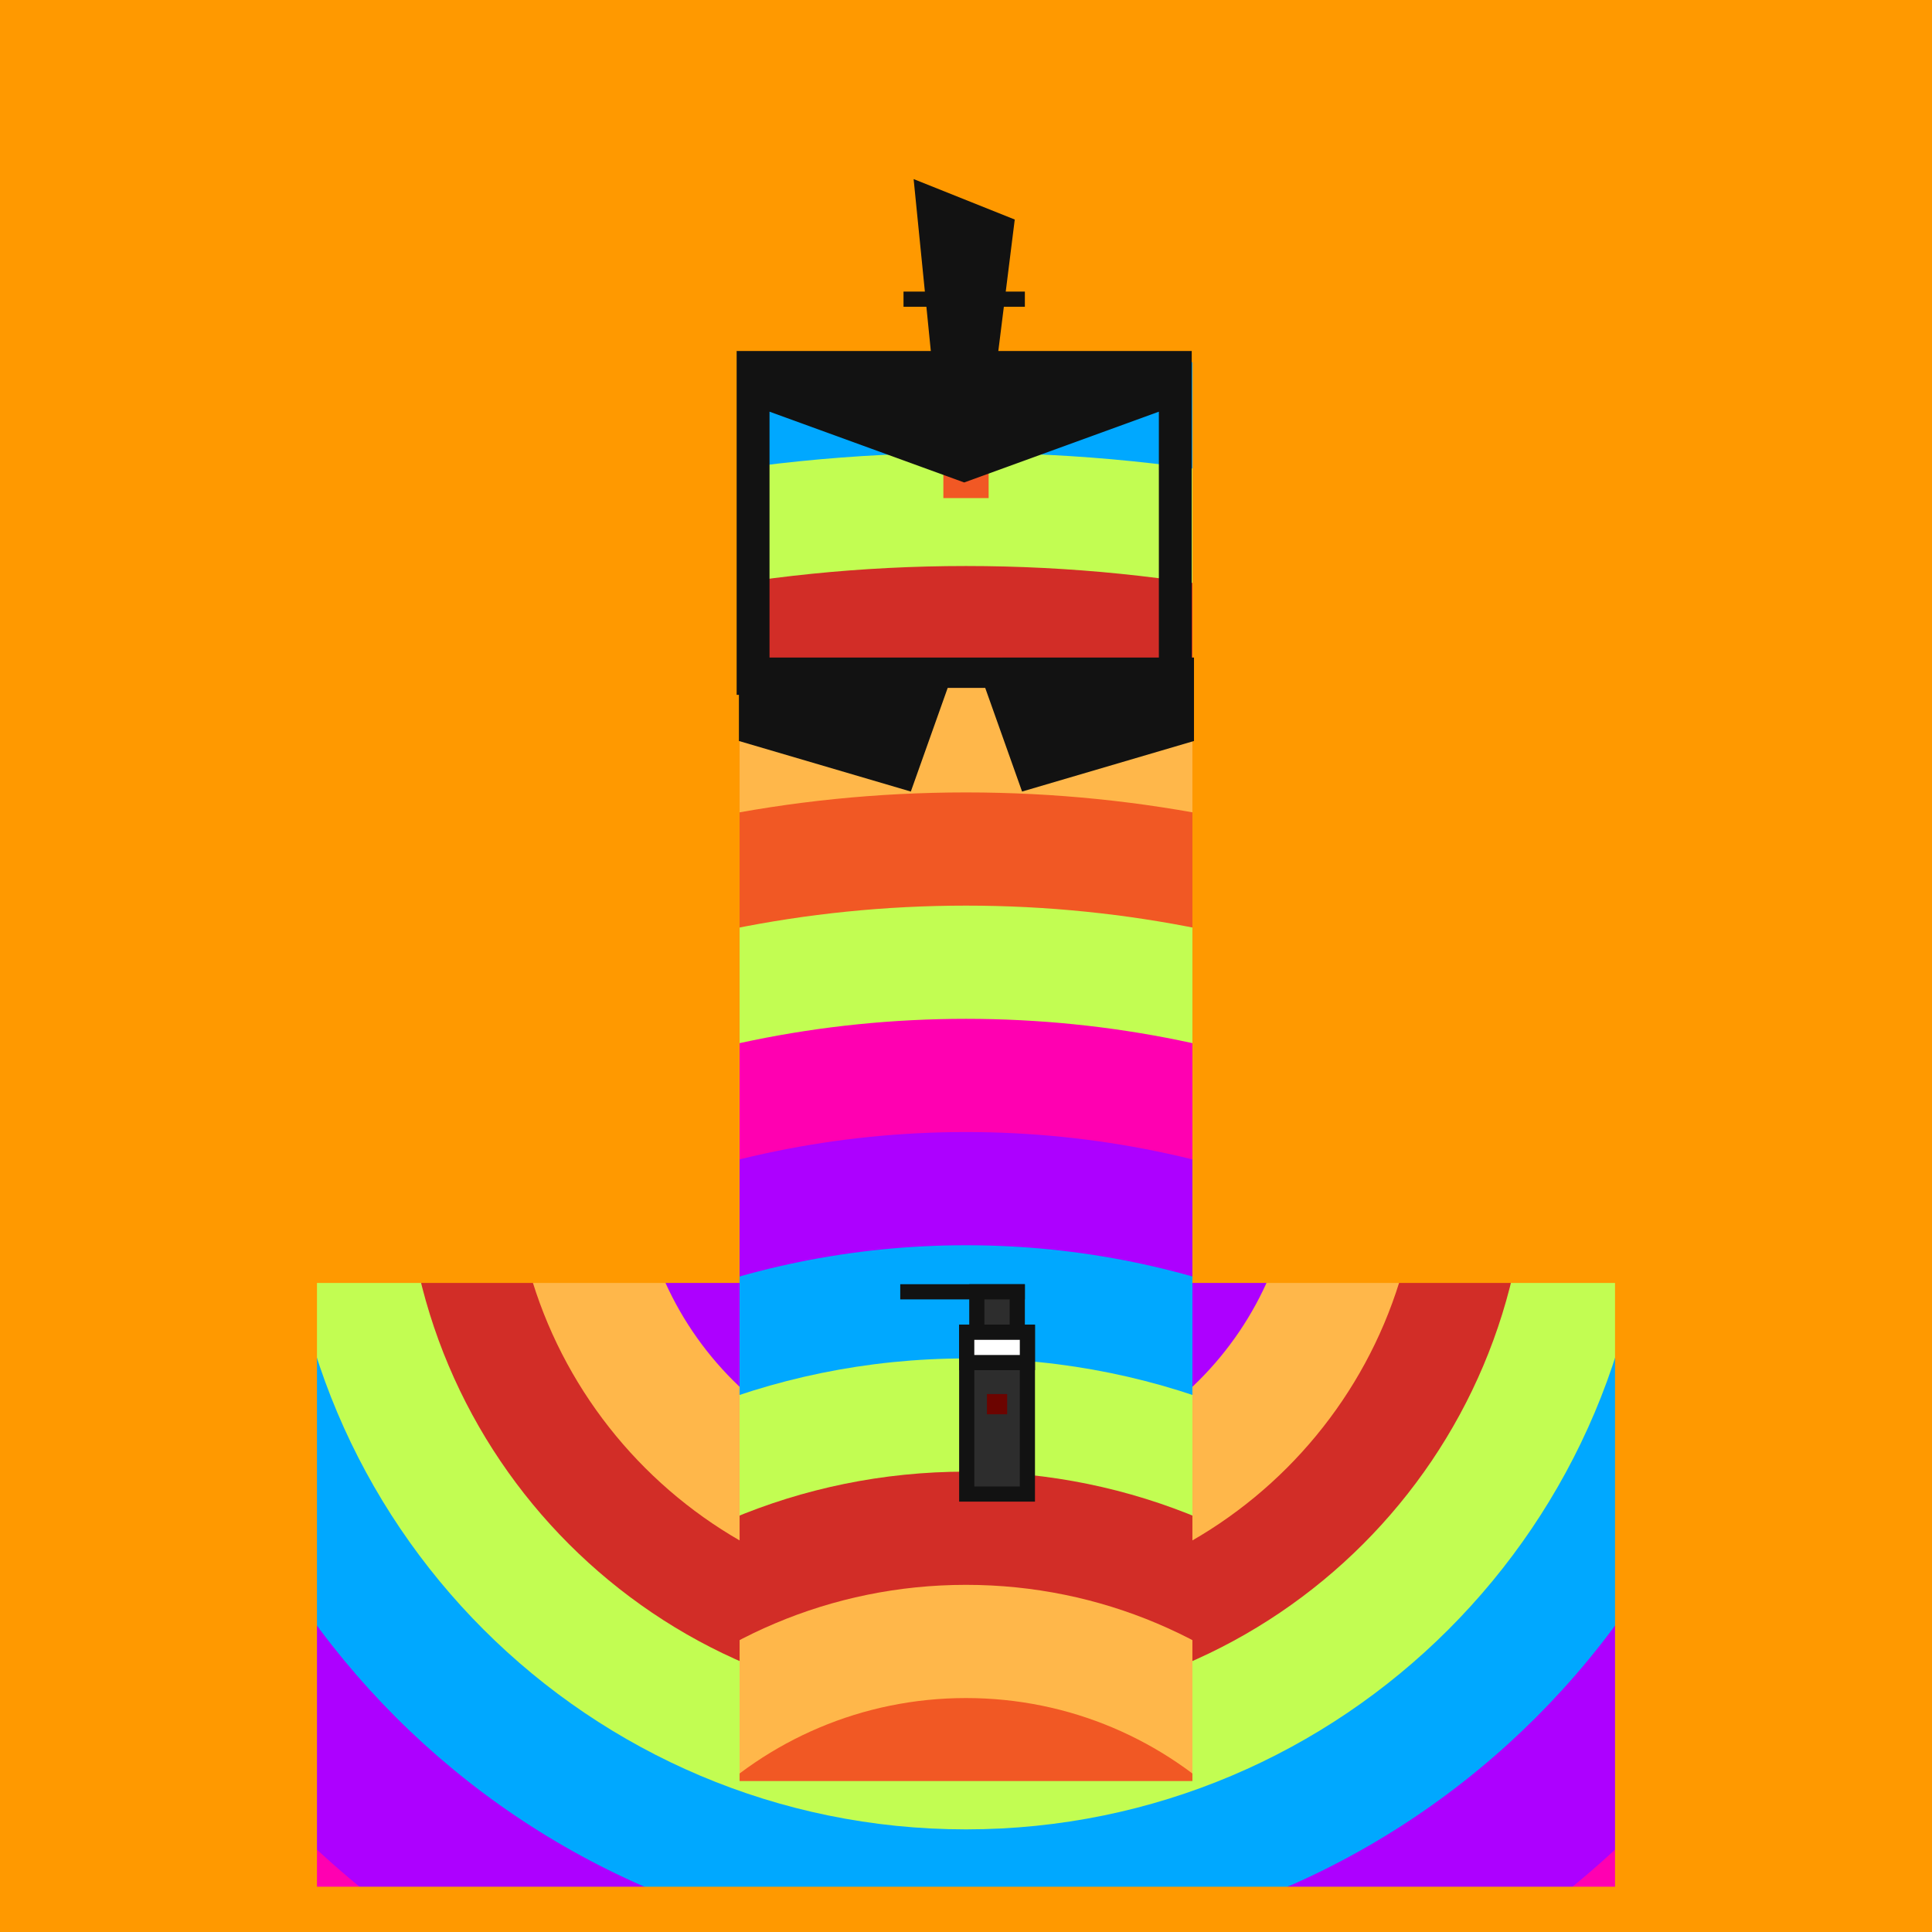
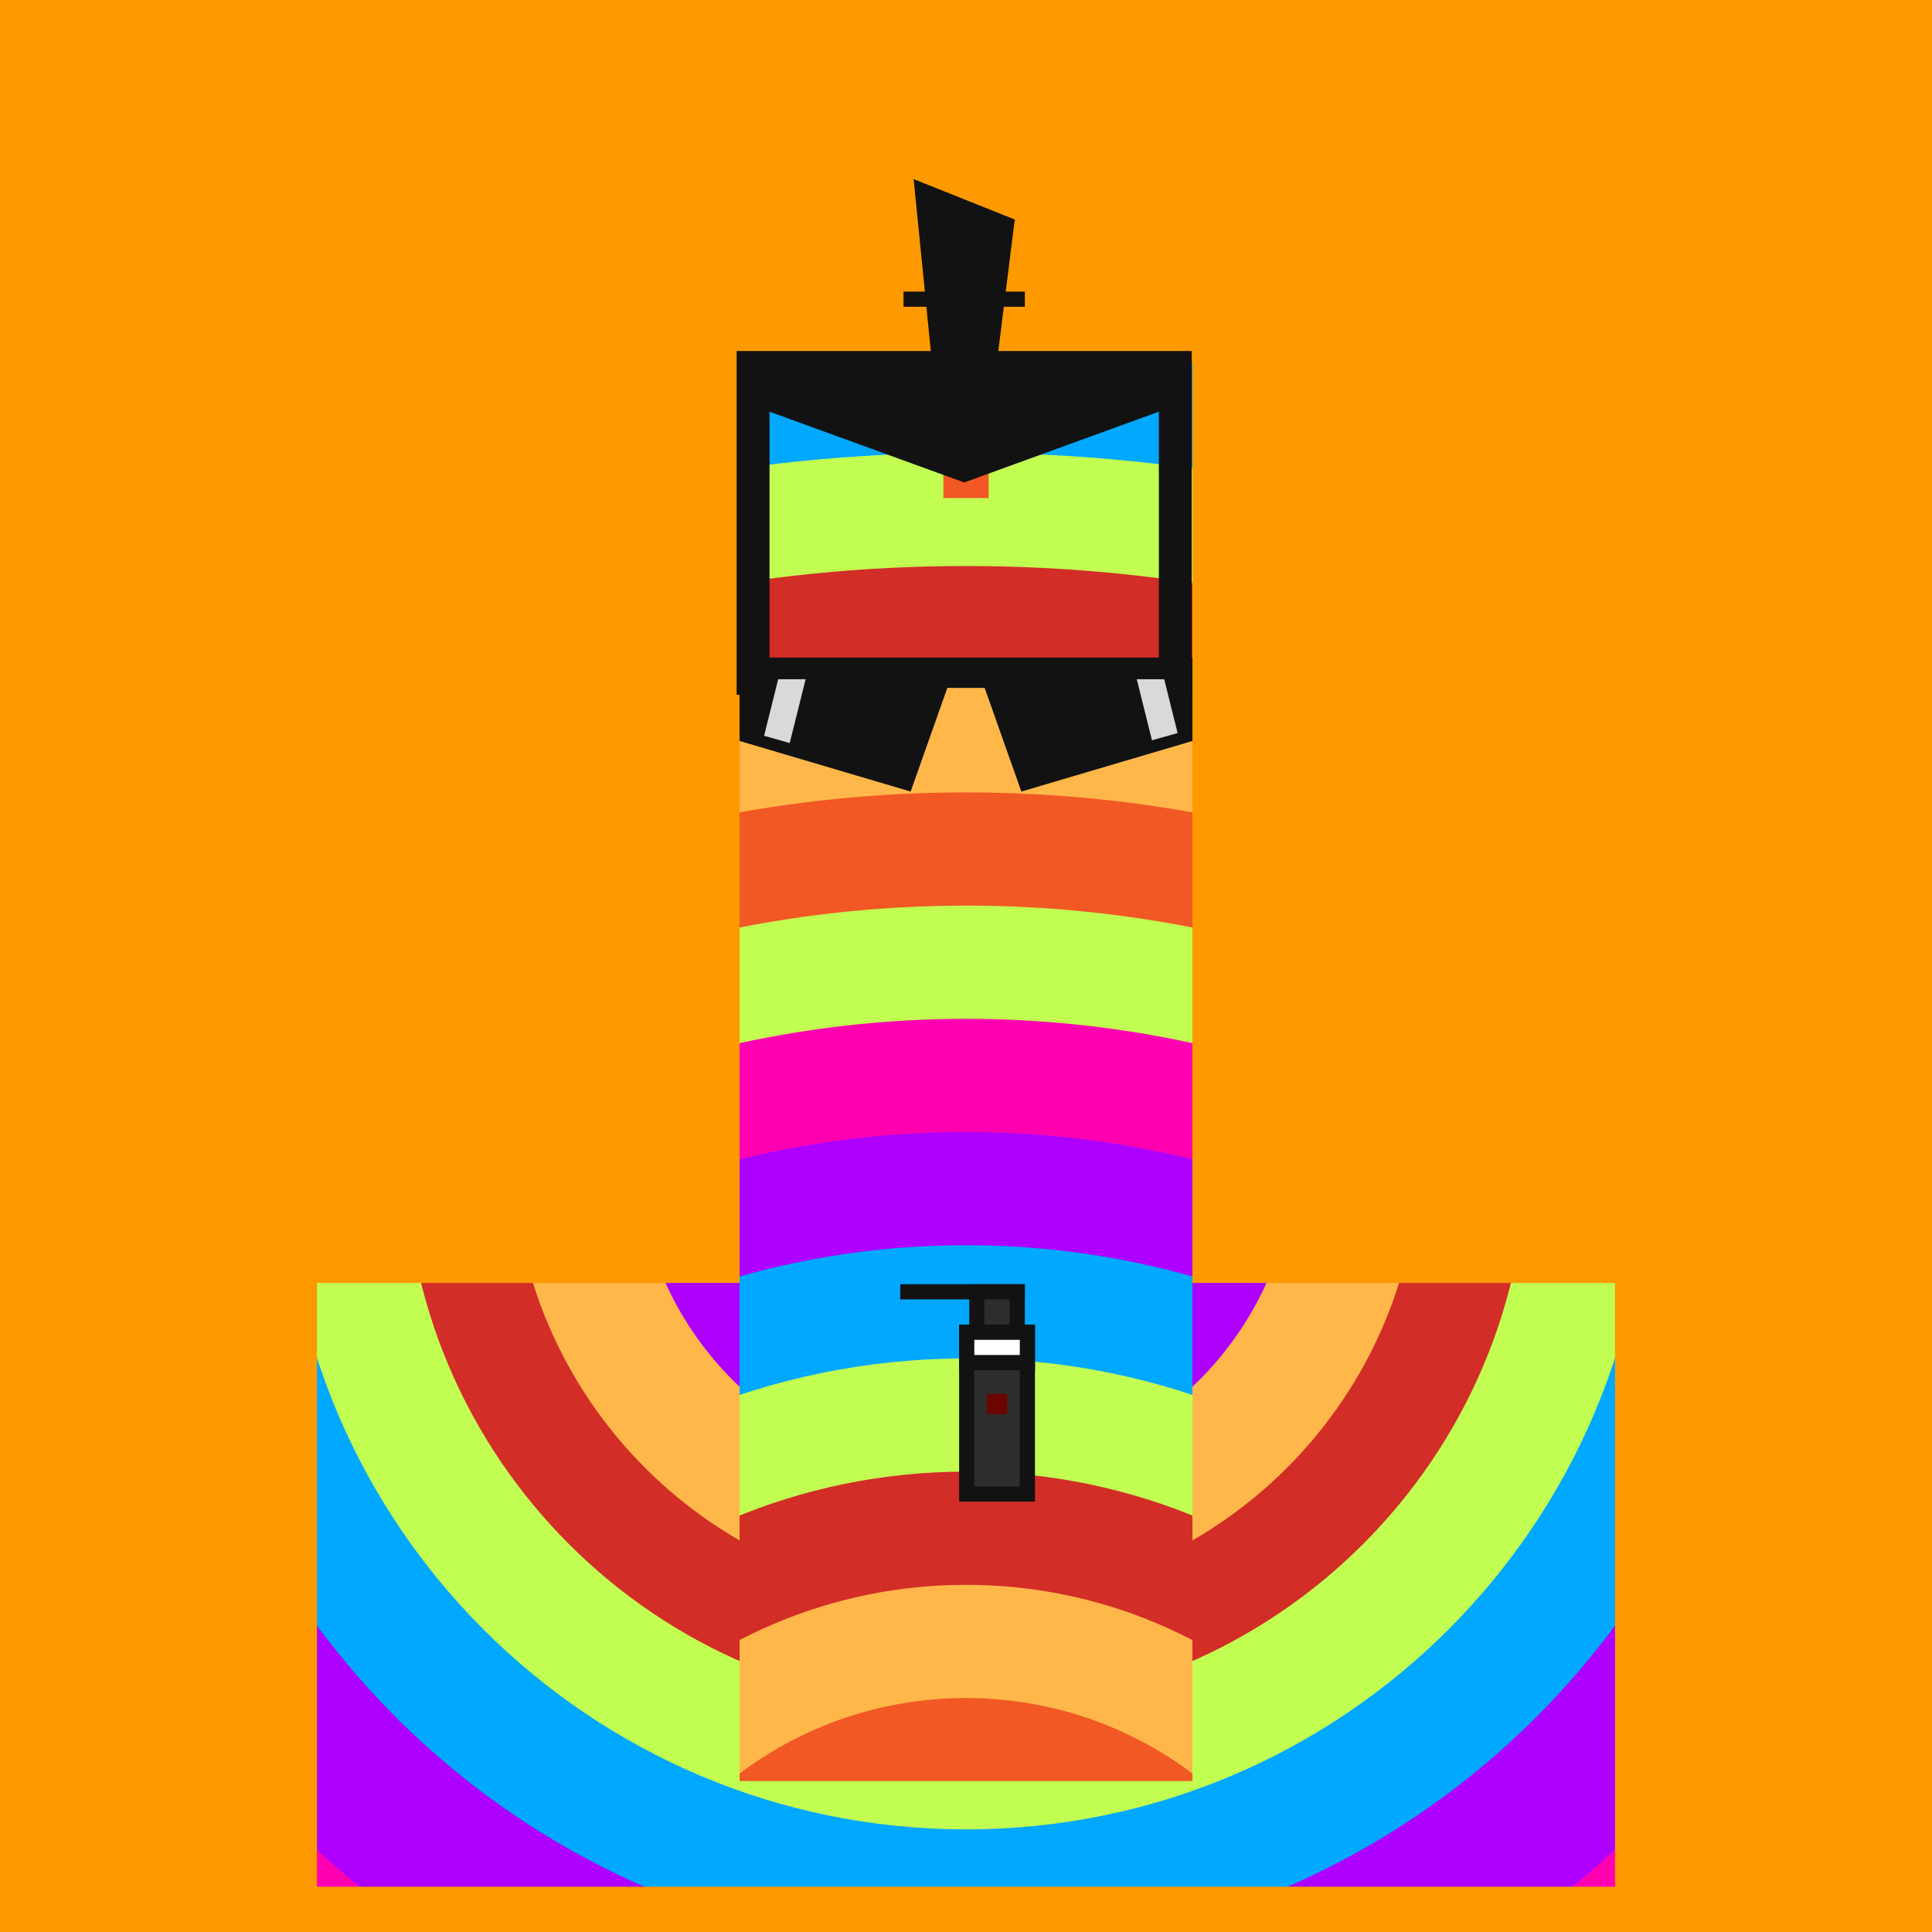
<svg xmlns="http://www.w3.org/2000/svg" viewBox="0 0 512 512">
  <g id="layer1" transform="translate(0, 0)">
    <svg width="512" height="512" viewBox="0 0 512 512" fill="none">
      <g clip-path="url(#clip0_123_450)">
        <path d="M512 0H0V512H512V0Z" fill="#FF9900" />
        <mask id="mask0_123_450" style="mask-type:alpha" maskUnits="userSpaceOnUse" x="84" y="340" width="344" height="160">
          <rect x="84" y="340" width="344" height="160" fill="#DA420F" />
        </mask>
        <g mask="url(#mask0_123_450)">
          <g>
            <animateTransform attributeName="transform" type="translate" values="0 0; 0 -90; 0 0" keyTimes="0;0.5;1" dur="20s" repeatCount="indefinite" />
            <circle cx="256" cy="304" r="327" fill="#C2FD52" />
            <circle cx="256" cy="304" r="287.206" fill="#FF00B1" />
            <circle cx="256" cy="304" r="253.468" fill="#AD00FF" />
            <circle cx="256" cy="304" r="213.675" fill="#00A8FF" />
            <circle cx="256" cy="304" r="180.802" fill="#C2FD52" />
            <circle cx="256" cy="304" r="148.794" fill="#D22D27" />
            <circle cx="256.001" cy="304" r="120.246" fill="#FFB74A" />
            <circle cx="256.001" cy="304" r="87.373" fill="#AD00FF" />
            <circle cx="256.324" cy="304" r="53.894" fill="#FF00B1" />
          </g>
        </g>
        <g>
          <animateTransform attributeName="transform" type="translate" dur="0.4s" repeatCount="indefinite" keyTimes="0;0.5;1" values="0 0;0 28;0 0" />
          <mask id="mask1_123_450" style="mask-type:alpha" maskUnits="userSpaceOnUse" x="196" y="96" width="120" height="376">
            <rect x="196" y="96" width="120" height="376" fill="#F15824" />
          </mask>
          <g mask="url(#mask1_123_450)">
            <g>
              <animateTransform attributeName="transform" type="translate" values="0 0; 0 100; 0 0" keyTimes="0;0.5;1" dur="20s" repeatCount="indefinite" />
              <ellipse cx="256" cy="550" rx="580" ry="580" transform="rotate(-180 256 550)" fill="#FFB74A" />
              <ellipse cx="256" cy="550" rx="547" ry="547" transform="rotate(-180 256 550)" fill="#F15824" />
              <ellipse cx="256" cy="550" rx="550" ry="550" transform="rotate(-180 256 550)" fill="#F15824" />
              <ellipse cx="256" cy="550" rx="520" ry="520" transform="rotate(-180 256 550)" fill="#C2FD52" />
              <ellipse cx="256" cy="550" rx="490" ry="490" transform="rotate(-180 256 550)" fill="#AD00FF" />
              <ellipse cx="256" cy="550" rx="460" ry="460" transform="rotate(-180 256 550)" fill="#00A8FF" />
              <ellipse cx="256" cy="550" rx="430" ry="430" transform="rotate(-180 256 550)" fill="#C2FD52" />
              <ellipse cx="256" cy="550" rx="400" ry="400" transform="rotate(-180 256 550)" fill="#D22D27" />
              <ellipse cx="256" cy="550" rx="370" ry="370" transform="rotate(-180 256 550)" fill="#FFB74A" />
              <ellipse cx="256" cy="550" rx="340" ry="340" transform="rotate(-180 256 550)" fill="#F15824" />
              <circle cx="256" cy="550" r="310" transform="rotate(-180 256 550)" fill="#C2FD52" />
              <circle cx="256" cy="550" r="280" transform="rotate(-180 256 550)" fill="#FF00B1" />
              <circle cx="256" cy="550" r="250" transform="rotate(-180 256 550)" fill="#AD00FF" />
              <circle cx="256" cy="550" r="220" transform="rotate(-180 256 550)" fill="#00A8FF" />
              <circle cx="256" cy="550" r="190" transform="rotate(-180 256 550)" fill="#C2FD52" />
              <circle cx="256" cy="550" r="160" transform="rotate(-180 256 550)" fill="#D22D27" />
              <circle cx="256" cy="550" r="130" transform="rotate(-180 256 550)" fill="#FFB74A" />
              <circle cx="256" cy="550" r="100" transform="rotate(-180 256 550)" fill="#F15824" />
            </g>
            <path d="M262 96H250V132H262V96Z" fill="#F15824">
              <animate attributeName="fill" values="#F15824; #F15824; #fff; #F15824;#fff; #F15824;#fff; #F15824;#fff; #F15824;#fff; #F15824;#fff; #F15824;#F15824" keyTimes="0; 0.74; 0.76; 0.78;0.8;0.82;0.84;0.86;0.88;0.9;0.92;0.94;0.96;0.98;1" dur="5s" repeatCount="indefinite" />
            </path>
          </g>
        </g>
      </g>
      <defs>
        <clipPath id="clip0_123_450">
          <rect width="512" height="512" fill="white" />
        </clipPath>
      </defs>
    </svg>
  </g>
  <g id="layer2" transform="translate(84, 22)">
    <svg width="344" height="344" viewBox="0 0 344 344" fill="none">
      <g>
        <animateTransform attributeName="transform" type="translate" dur="0.4s" repeatCount="indefinite" keyTimes="0;0.5;1" values="0 0;0 28;0 0" />
        <path d="M111.22 71.02H231.82V161.805L223.11 162.14V87.1L171.52 105.86L119.93 87.1V162.14H111.22V71.02Z" fill="#121212" />
        <path d="M158.12 25.46L184.92 36.18L179.56 79.06L163.48 79.06L158.12 25.46Z" fill="#121212" />
        <path d="M155.44 57.285H187.6" stroke="#121212" stroke-width="4.02" />
      </g>
    </svg>
  </g>
  <g id="layer3" transform="translate(84, 55)">
    <svg width="344" height="344" viewBox="0 0 344 344" fill="none">
      <g>
        <animateTransform attributeName="transform" type="translate" dur="0.4s" repeatCount="indefinite" keyTimes="0;0.5;1" values="0 0;0 28;0 0" />
-         <path d="M111.82 119.26H162.74L168.1 124.62L157.38 154.77L111.82 141.37V119.26Z" fill="#121212" />
-         <path d="M232.42 119.26H181.5L176.14 124.62L186.86 154.77L232.42 141.37V119.26Z" fill="#121212" />
-         <rect x="162.74" y="119.26" width="18.76" height="8.04" fill="#121212" />
+         <path d="M112 119.26H162.667L168 124.62L157.333 154.77L112 141.37V119.26Z" fill="#121212" />
+         <path d="M232 119.26H181.333L176 124.62L186.667 154.77L232 141.37V119.26Z" fill="#121212" />
+         <rect x="162.666" y="119.26" width="18.667" height="8.04" fill="#121212" />
+         <mask id="mask0_134_606" style="mask-type:alpha" maskUnits="userSpaceOnUse" x="115" y="125" width="50" height="26">
+           <path d="M115 125H164.5L160.5 135.5L155.5 150.5L115 139V125Z" fill="#121212" />
+         </mask>
+         <g mask="url(#mask0_134_606)">
+           <path d="M122.727 123H130L121.273 158H114L122.727 123Z" fill="#D9D9D9">
+             <animateTransform attributeName="transform" type="translate" dur="4s" repeatCount="indefinite" keyTimes="0;0.8;1" values="-32 0;-32 0;48 0" />
+           </path>
+         </g>
+         <mask id="mask1_134_606" style="mask-type:alpha" maskUnits="userSpaceOnUse" x="179" y="125" width="51" height="26">
+           <path d="M229.002 125H179.502L183.502 135.5L188.502 150.5L229.002 139V125Z" fill="#121212" />
+         </mask>
+         <g mask="url(#mask1_134_606)">
+           <path d="M224.275 124H217.002L225.729 159H233.002L224.275 124Z" fill="#D9D9D9">
+             <animateTransform attributeName="transform" type="translate" dur="4s" repeatCount="indefinite" keyTimes="0;0.8;1" values="-48 0;-48 0;48 0" />
+           </path>
+         </g>
      </g>
    </svg>
  </g>
  <g id="layer4" transform="translate(84, 140)">
    <svg width="344" height="344" viewBox="0 0 344 344" fill="none">
      <g>
        <animateTransform attributeName="transform" type="translate" dur="0.4s" repeatCount="indefinite" keyTimes="0;0.5;1" values="0 0;0 28;0 0" />
        <path d="M154.577 202.34H187.6" stroke="#121212" stroke-width="4.02" />
        <rect width="10.72" height="10.72" transform="matrix(1 0 0 -1 174.87 213.059)" fill="#2D2D2D" stroke="#121212" stroke-width="4.02" />
        <rect width="16.08" height="42.88" transform="matrix(1 0 0 -1 172.19 255.938)" fill="#2D2D2D" stroke="#121212" stroke-width="4.02" />
        <rect width="16.08" height="8.04" transform="matrix(1 0 0 -1 172.19 221.099)" fill="white" stroke="#121212" stroke-width="4.02" />
        <rect width="5.36" height="5.36" transform="matrix(1 0 0 -1 177.55 234.798)" fill="#6C0400">
          <animate attributeName="fill" dur="4s" repeatCount="indefinite" keyTimes="0;0.8;1" values="#6C0400;#FF0900;#6C0400" />
        </rect>
      </g>
    </svg>
  </g>
</svg>
